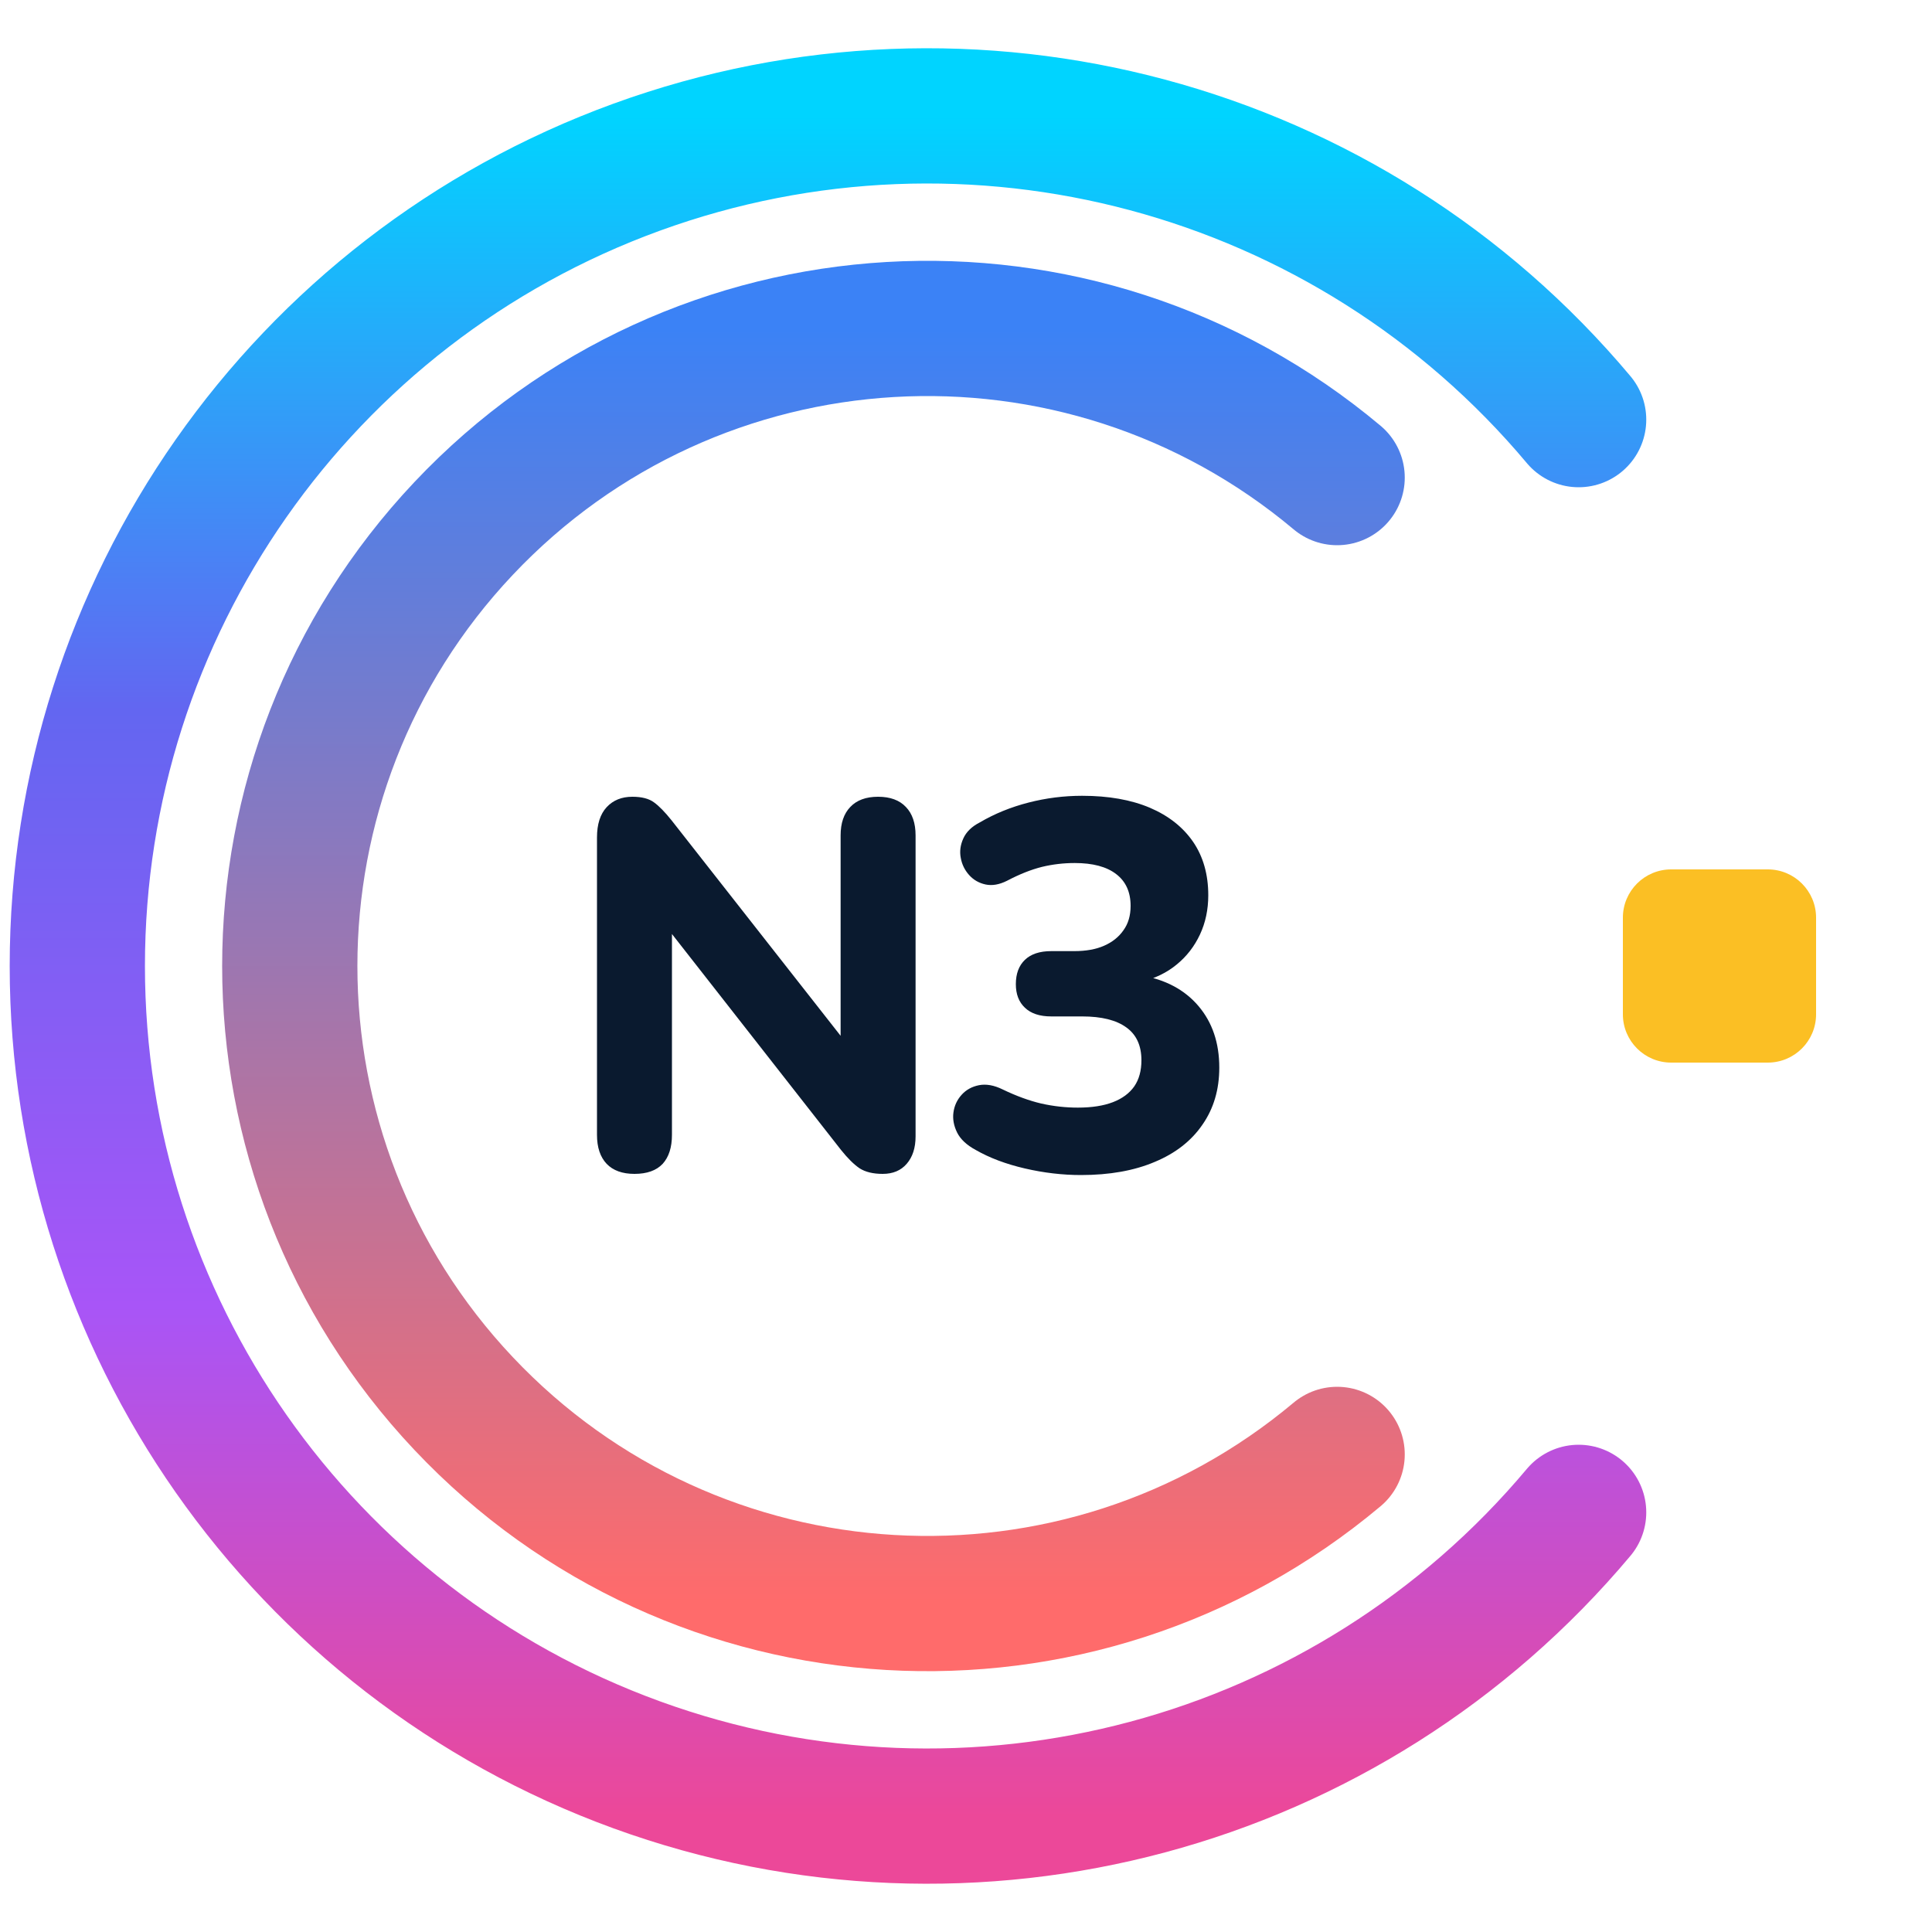
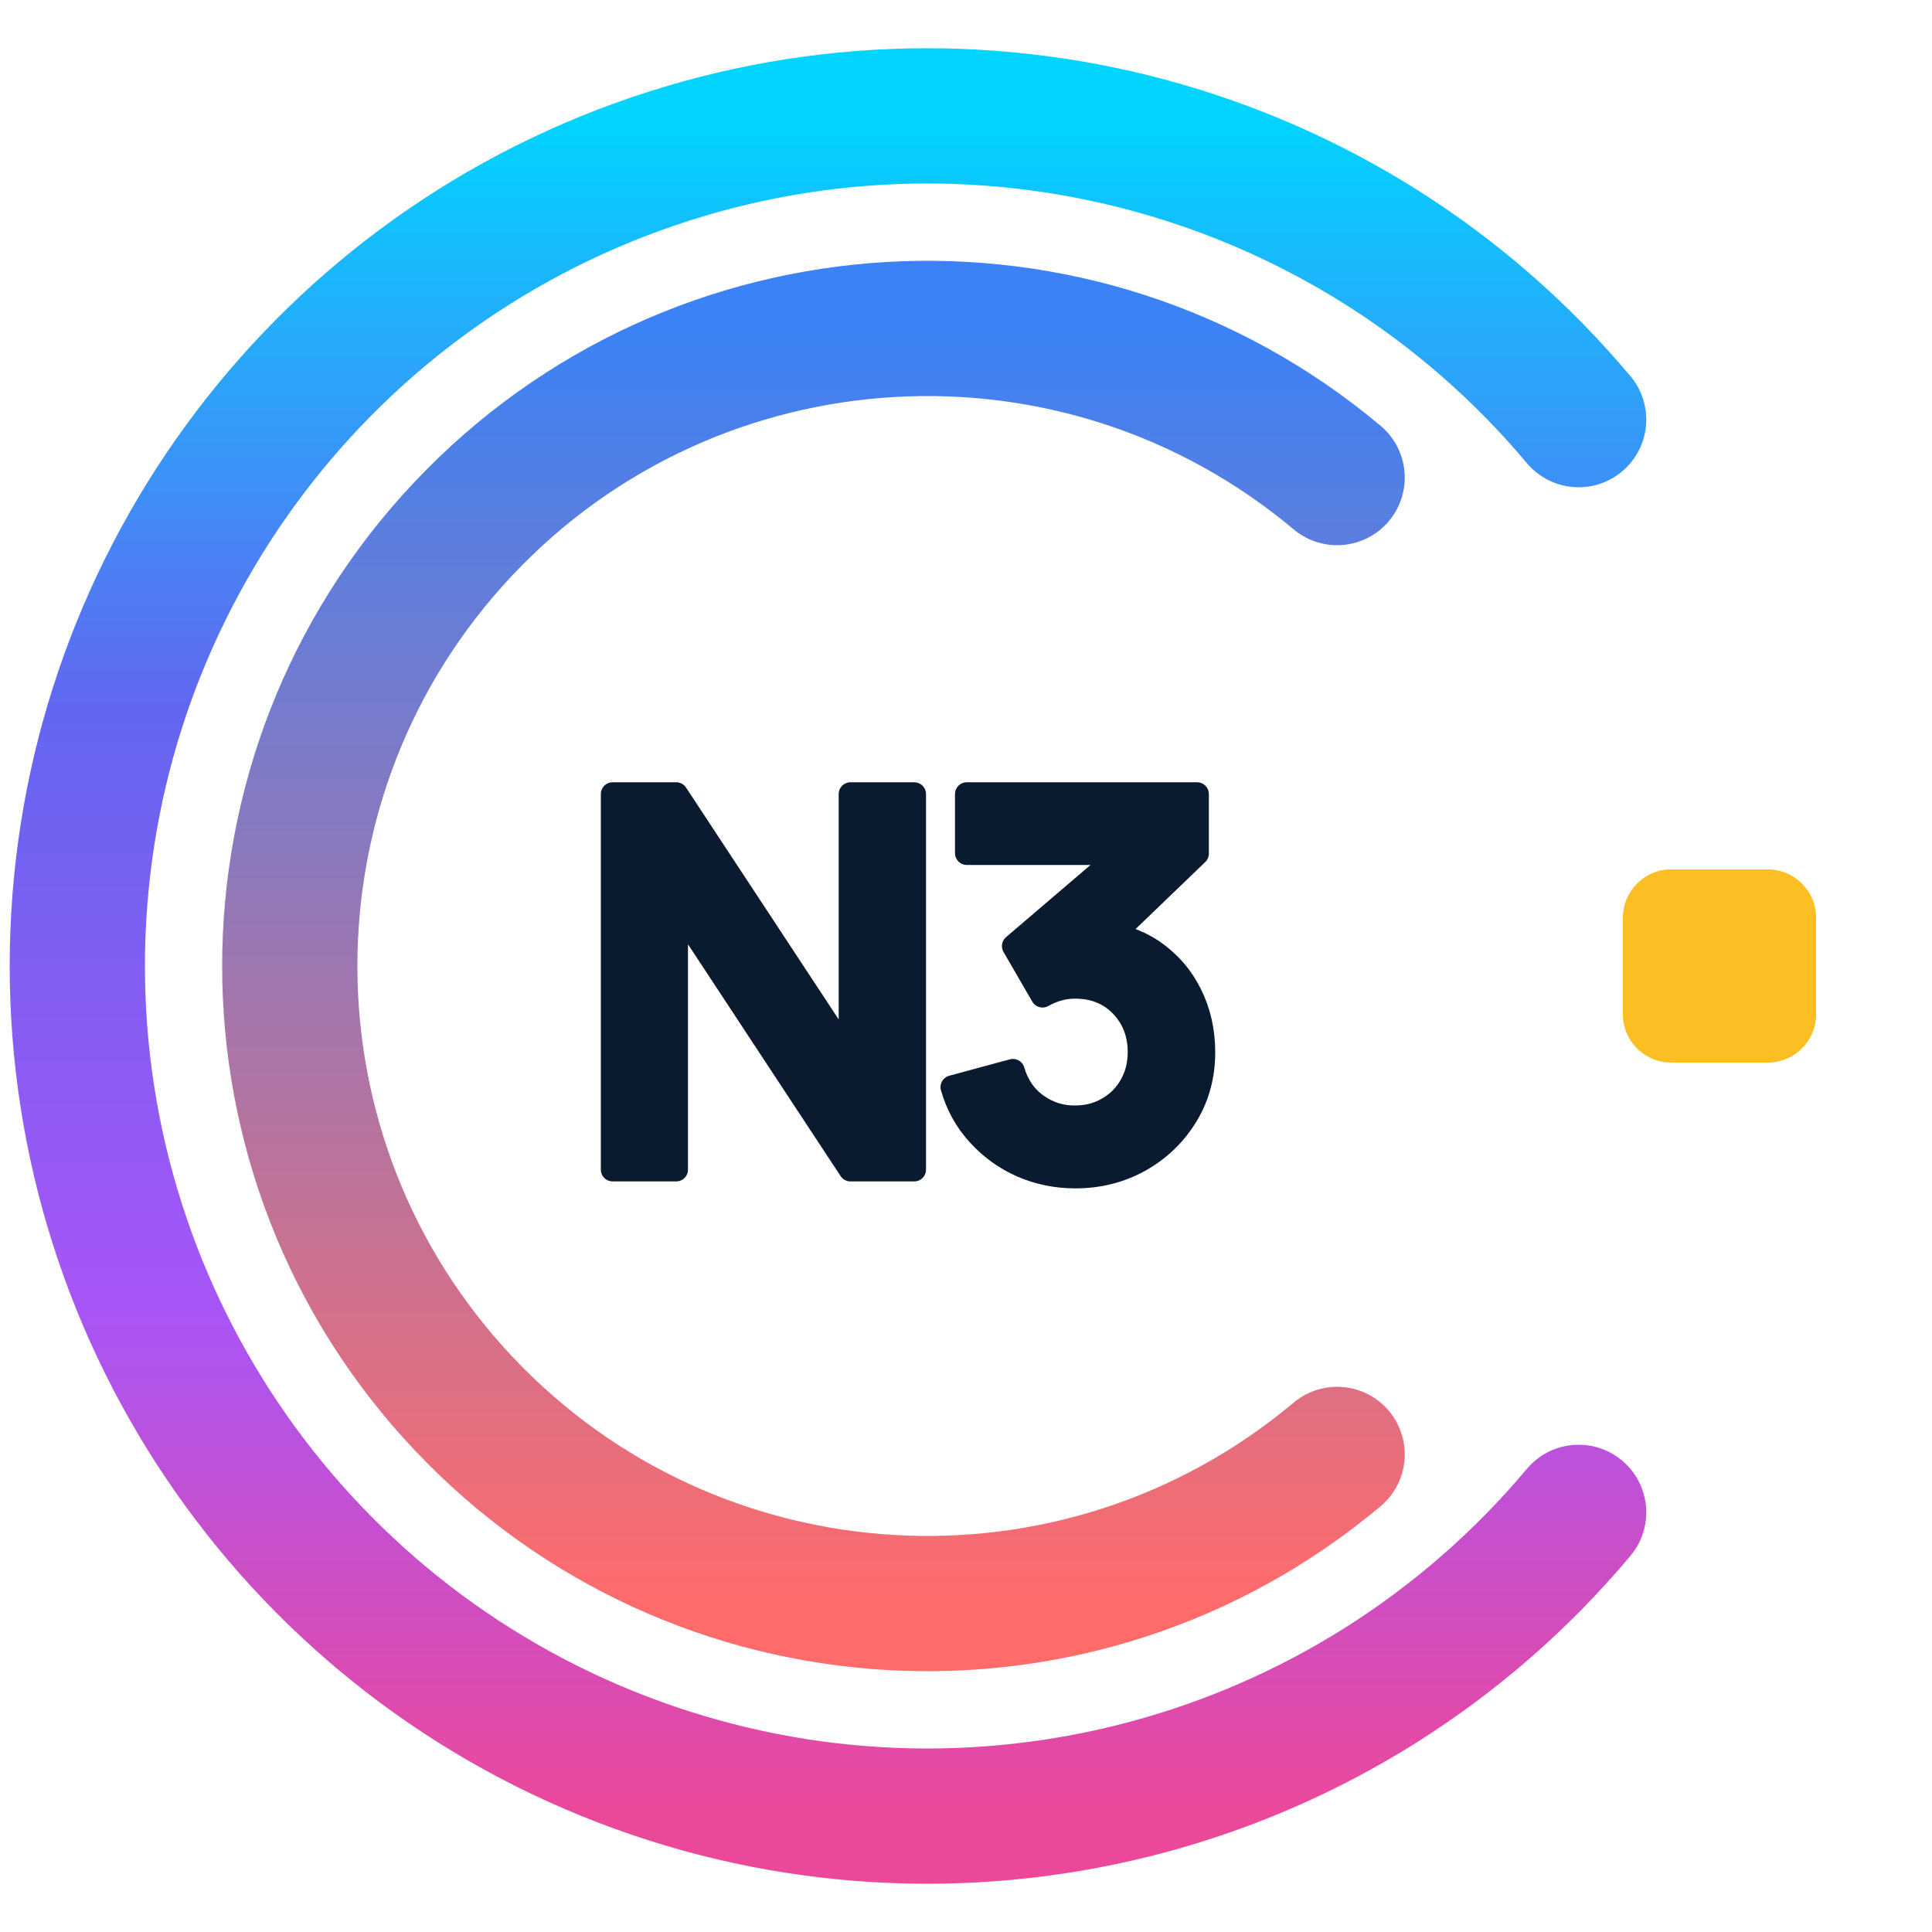
<svg xmlns="http://www.w3.org/2000/svg" viewBox="0 0 100 100" role="img" aria-label="N3 Connect">
  <defs>
    <linearGradient id="mo" gradientUnits="userSpaceOnUse" x1="70" y1="6" x2="70" y2="94">
      <stop offset="0" stop-color="#00D4FF" />
      <stop offset="0.35" stop-color="#6366F1" />
      <stop offset="0.7" stop-color="#A855F7" />
      <stop offset="1" stop-color="#EC4899" />
    </linearGradient>
    <linearGradient id="mi" gradientUnits="userSpaceOnUse" x1="60" y1="17" x2="60" y2="83">
      <stop offset="0" stop-color="#3B82F6" />
      <stop offset="1" stop-color="#FF6B6B" />
    </linearGradient>
  </defs>
  <path d="M81.71 78.28 A44 44 0 1 1 81.71 21.72" fill="none" stroke="url(#mo)" stroke-width="7" stroke-linecap="round" />
  <path d="M69.21 75.28 A33 33 0 1 1 69.21 24.72" fill="none" stroke="url(#mi)" stroke-width="7" stroke-linecap="round" />
-   <path d="M3.86 0.24L3.86 0.24Q2.92 0.24 2.42-0.28Q1.92-0.81 1.92-1.78L1.92-1.78L1.92-17.17Q1.92-18.20 2.42-18.74Q2.92-19.28 3.75-19.28L3.75-19.28Q4.48-19.28 4.87-18.99Q5.26-18.71 5.78-18.06L5.78-18.06L15.25-5.99L14.53-5.99L14.53-17.28Q14.53-18.23 15.03-18.75Q15.53-19.28 16.47-19.28L16.47-19.28Q17.41-19.28 17.91-18.75Q18.41-18.23 18.41-17.28L18.41-17.28L18.41-1.70Q18.41-0.81 17.95-0.28Q17.50 0.24 16.71 0.24L16.71 0.24Q15.96 0.24 15.51-0.05Q15.07-0.35 14.55-1.00L14.55-1.00L5.10-13.07L5.80-13.07L5.80-1.78Q5.80-0.81 5.32-0.28Q4.83 0.24 3.86 0.24ZM26.97 0.30L26.97 0.30Q25.54 0.30 24.07-0.04Q22.60-0.38 21.52-1.00L21.52-1.00Q20.82-1.38 20.56-1.90Q20.30-2.43 20.37-2.94Q20.44-3.46 20.79-3.85Q21.14-4.24 21.69-4.35Q22.25-4.46 22.92-4.13L22.92-4.13Q23.98-3.62 24.92-3.40Q25.86-3.19 26.81-3.19L26.81-3.19Q27.89-3.19 28.62-3.47Q29.35-3.75 29.73-4.29Q30.10-4.83 30.10-5.64L30.10-5.64Q30.10-6.78 29.32-7.34Q28.54-7.91 27.03-7.91L27.03-7.91L25.43-7.91Q24.54-7.91 24.07-8.36Q23.60-8.80 23.60-9.58L23.60-9.58Q23.60-10.39 24.07-10.84Q24.54-11.29 25.43-11.29L25.43-11.29L26.62-11.29Q27.54-11.29 28.17-11.57Q28.81-11.85 29.17-12.37Q29.54-12.88 29.54-13.63L29.54-13.63Q29.54-14.71 28.79-15.28Q28.05-15.85 26.65-15.85L26.65-15.85Q25.78-15.85 24.95-15.65Q24.11-15.44 23.14-14.93L23.14-14.93Q22.54-14.63 22.03-14.74Q21.52-14.85 21.18-15.23Q20.84-15.61 20.75-16.11Q20.65-16.61 20.88-17.12Q21.11-17.63 21.73-17.95L21.73-17.95Q22.89-18.63 24.26-18.98Q25.62-19.33 27.03-19.33L27.03-19.33Q29.08-19.33 30.54-18.71Q31.99-18.09 32.78-16.94Q33.56-15.79 33.56-14.18L33.56-14.18Q33.56-13.07 33.13-12.15Q32.70-11.23 31.93-10.60Q31.16-9.96 30.05-9.69L30.05-9.69L30.05-10.04Q31.97-9.72 33.05-8.45Q34.13-7.18 34.13-5.26L34.13-5.26Q34.13-3.56 33.26-2.31Q32.40-1.05 30.79-0.38Q29.19 0.30 26.97 0.30Z" transform="translate(28.98 60.52)" fill="#0A1A2F" />
+   <path d="M5.18 0L1.89 0L1.89-19.44L5.18-19.44L14.20-5.74L14.20-19.44L17.50-19.44L17.50 0L14.20 0L5.18-13.70L5.18 0ZM25.84 0.36L25.84 0.36Q24.38 0.36 23.08-0.20Q21.79-0.77 20.84-1.81Q19.88-2.85 19.47-4.27L19.47-4.27L22.61-5.12Q22.95-3.96 23.85-3.33Q24.74-2.70 25.82-2.71L25.82-2.71Q26.78-2.71 27.54-3.16Q28.30-3.60 28.73-4.37Q29.16-5.13 29.16-6.08L29.16-6.08Q29.16-7.52 28.23-8.49Q27.30-9.46 25.82-9.46L25.82-9.46Q25.38-9.46 24.95-9.34Q24.53-9.22 24.14-9.00L24.14-9.00L22.65-11.57L29.19-17.16L29.47-16.38L20.22-16.38L20.22-19.44L32.14-19.44L32.14-16.36L26.89-11.31L26.86-12.27Q28.63-12.15 29.88-11.29Q31.13-10.42 31.80-9.06Q32.47-7.70 32.47-6.08L32.47-6.08Q32.47-4.24 31.57-2.78Q30.67-1.32 29.17-0.48Q27.66 0.36 25.84 0.36Z" transform="translate(29.82 60.54)" fill="#0A1A2F" stroke="#0A1A2F" stroke-width="1.22" stroke-linejoin="round" />
  <rect x="84" y="45" width="10" height="10" rx="2.5" fill="#FBBF24" />
</svg>
